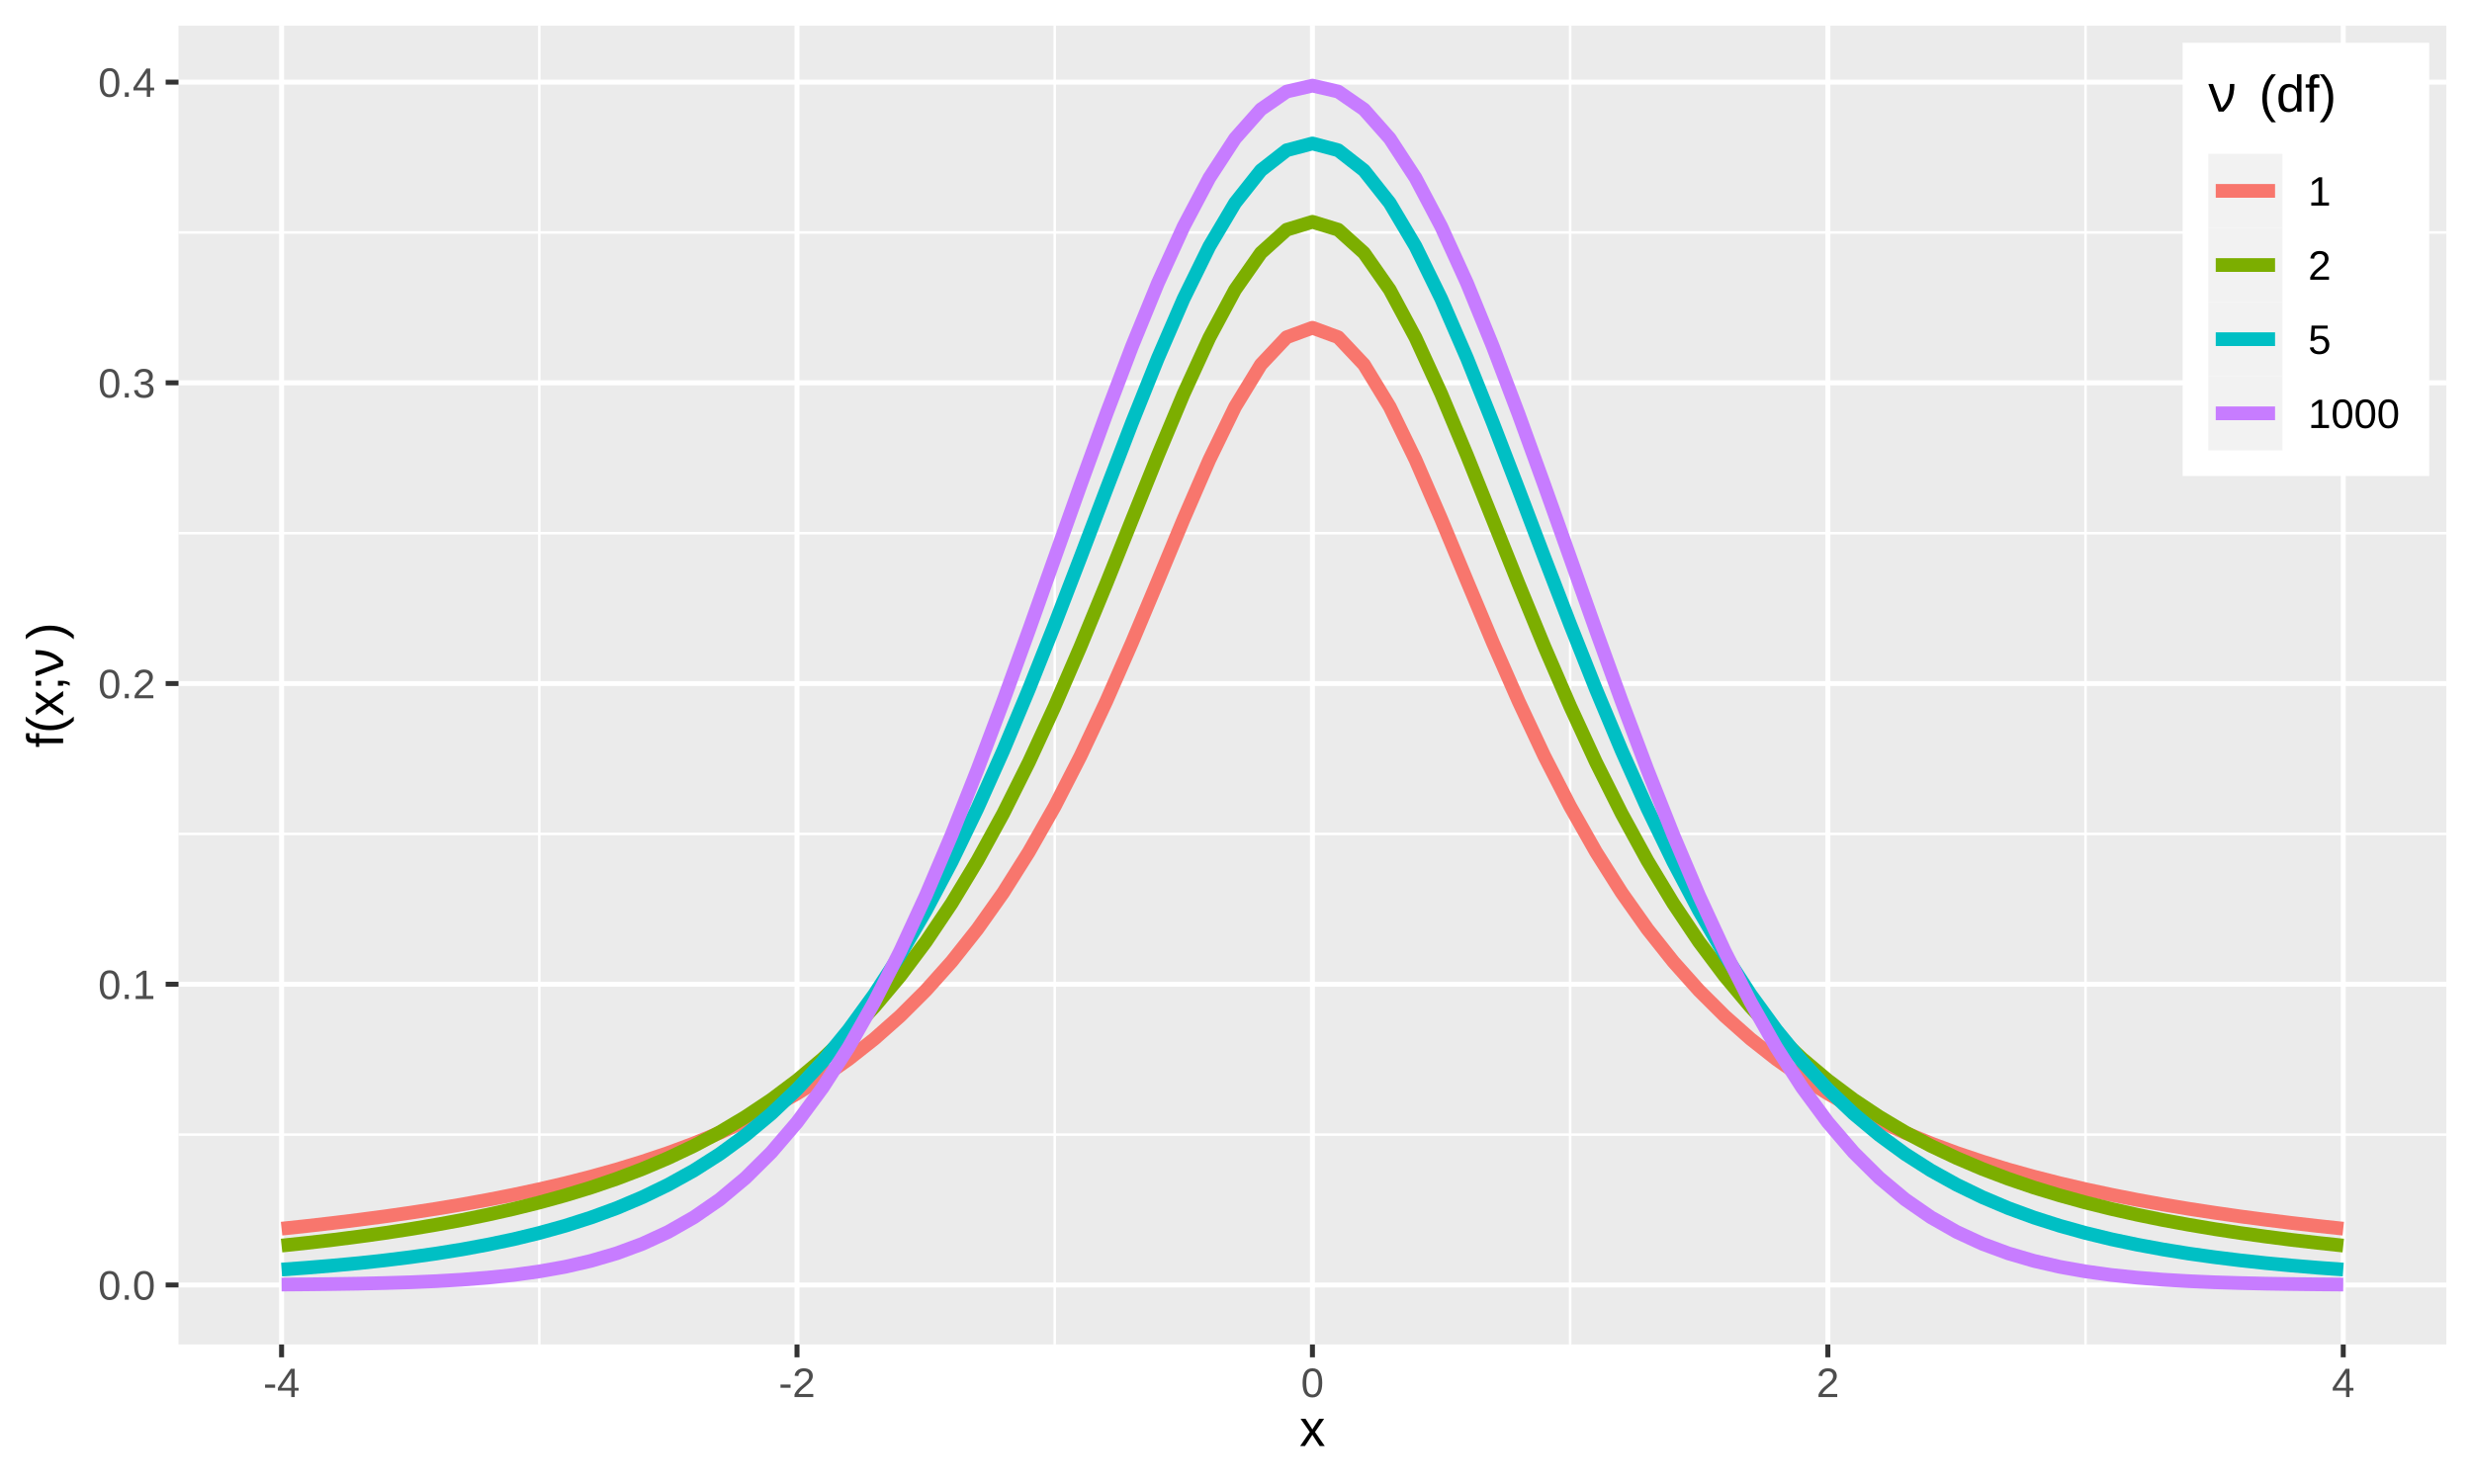
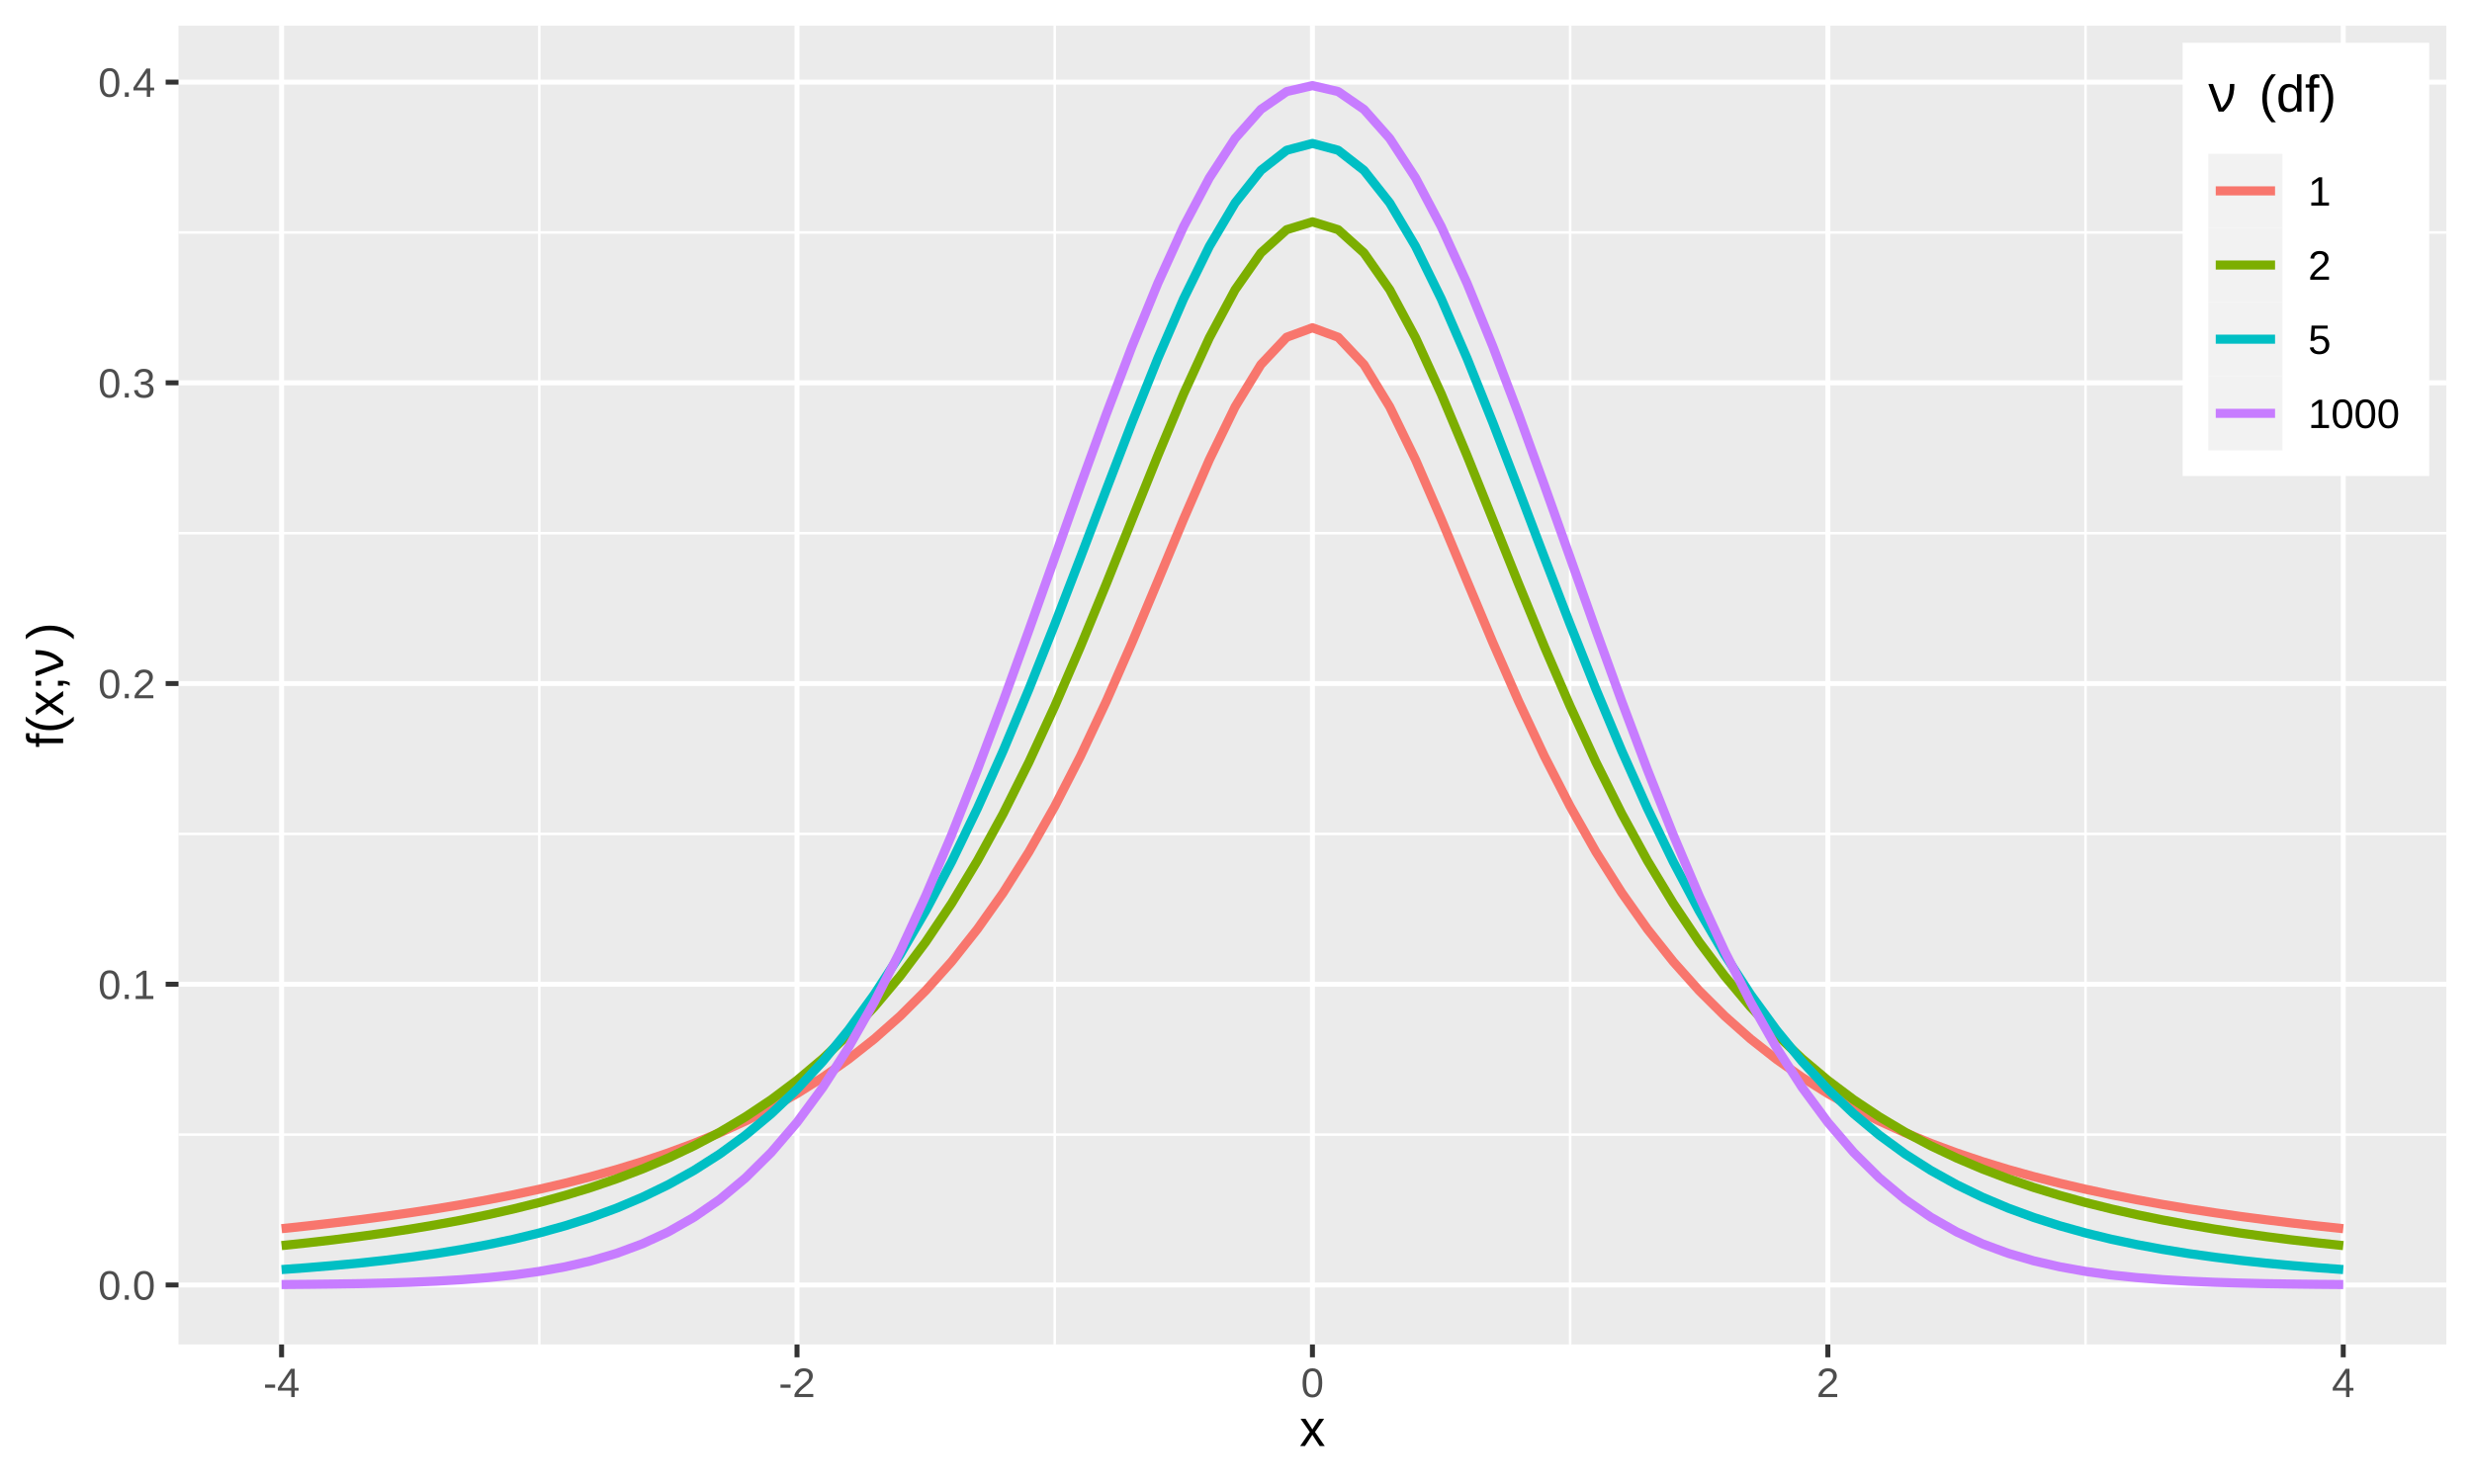
<svg xmlns="http://www.w3.org/2000/svg" viewBox="0 0 576.00 345.60">
  <defs>
    <style type="text/css">
    line, polyline, polygon, path, rect, circle {
      fill: none;
      stroke: #000000;
      stroke-linecap: round;
      stroke-linejoin: round;
      stroke-miterlimit: 10.00;
    }
  </style>
  </defs>
  <rect width="100%" height="100%" style="stroke: none; fill: #FFFFFF;" />
  <rect x="0" y="0.00" width="576.00" height="345.60" style="stroke-width: 1.16; stroke: #FFFFFF; fill: #FFFFFF;" />
  <defs>
    <clipPath id="cpNDEuNTl8NTcwLjAyfDMxMy4zMnw1Ljk4">
      <rect x="41.59" y="5.98" width="528.43" height="307.34" />
    </clipPath>
  </defs>
  <rect x="41.59" y="5.98" width="528.43" height="307.34" style="stroke-width: 1.16; stroke: none; fill: #EBEBEB;" clip-path="url(#cpNDEuNTl8NTcwLjAyfDMxMy4zMnw1Ljk4)" />
  <polyline points="41.59,264.41 570.02,264.41 " style="stroke-width: 0.58; stroke: #FFFFFF; stroke-linecap: butt;" clip-path="url(#cpNDEuNTl8NTcwLjAyfDMxMy4zMnw1Ljk4)" />
  <polyline points="41.59,194.33 570.02,194.33 " style="stroke-width: 0.58; stroke: #FFFFFF; stroke-linecap: butt;" clip-path="url(#cpNDEuNTl8NTcwLjAyfDMxMy4zMnw1Ljk4)" />
  <polyline points="41.59,124.25 570.02,124.25 " style="stroke-width: 0.58; stroke: #FFFFFF; stroke-linecap: butt;" clip-path="url(#cpNDEuNTl8NTcwLjAyfDMxMy4zMnw1Ljk4)" />
  <polyline points="41.59,54.18 570.02,54.18 " style="stroke-width: 0.58; stroke: #FFFFFF; stroke-linecap: butt;" clip-path="url(#cpNDEuNTl8NTcwLjAyfDMxMy4zMnw1Ljk4)" />
  <polyline points="125.66,313.32 125.66,5.98 " style="stroke-width: 0.58; stroke: #FFFFFF; stroke-linecap: butt;" clip-path="url(#cpNDEuNTl8NTcwLjAyfDMxMy4zMnw1Ljk4)" />
  <polyline points="245.76,313.32 245.76,5.98 " style="stroke-width: 0.58; stroke: #FFFFFF; stroke-linecap: butt;" clip-path="url(#cpNDEuNTl8NTcwLjAyfDMxMy4zMnw1Ljk4)" />
  <polyline points="365.86,313.32 365.86,5.98 " style="stroke-width: 0.58; stroke: #FFFFFF; stroke-linecap: butt;" clip-path="url(#cpNDEuNTl8NTcwLjAyfDMxMy4zMnw1Ljk4)" />
  <polyline points="485.95,313.32 485.95,5.98 " style="stroke-width: 0.58; stroke: #FFFFFF; stroke-linecap: butt;" clip-path="url(#cpNDEuNTl8NTcwLjAyfDMxMy4zMnw1Ljk4)" />
  <polyline points="41.59,299.45 570.02,299.45 " style="stroke-width: 1.16; stroke: #FFFFFF; stroke-linecap: butt;" clip-path="url(#cpNDEuNTl8NTcwLjAyfDMxMy4zMnw1Ljk4)" />
  <polyline points="41.59,229.37 570.02,229.37 " style="stroke-width: 1.16; stroke: #FFFFFF; stroke-linecap: butt;" clip-path="url(#cpNDEuNTl8NTcwLjAyfDMxMy4zMnw1Ljk4)" />
  <polyline points="41.59,159.29 570.02,159.29 " style="stroke-width: 1.16; stroke: #FFFFFF; stroke-linecap: butt;" clip-path="url(#cpNDEuNTl8NTcwLjAyfDMxMy4zMnw1Ljk4)" />
  <polyline points="41.59,89.21 570.02,89.21 " style="stroke-width: 1.16; stroke: #FFFFFF; stroke-linecap: butt;" clip-path="url(#cpNDEuNTl8NTcwLjAyfDMxMy4zMnw1Ljk4)" />
  <polyline points="41.59,19.14 570.02,19.14 " style="stroke-width: 1.16; stroke: #FFFFFF; stroke-linecap: butt;" clip-path="url(#cpNDEuNTl8NTcwLjAyfDMxMy4zMnw1Ljk4)" />
  <polyline points="65.61,313.32 65.61,5.98 " style="stroke-width: 1.16; stroke: #FFFFFF; stroke-linecap: butt;" clip-path="url(#cpNDEuNTl8NTcwLjAyfDMxMy4zMnw1Ljk4)" />
  <polyline points="185.71,313.32 185.71,5.98 " style="stroke-width: 1.16; stroke: #FFFFFF; stroke-linecap: butt;" clip-path="url(#cpNDEuNTl8NTcwLjAyfDMxMy4zMnw1Ljk4)" />
  <polyline points="305.81,313.32 305.81,5.98 " style="stroke-width: 1.16; stroke: #FFFFFF; stroke-linecap: butt;" clip-path="url(#cpNDEuNTl8NTcwLjAyfDMxMy4zMnw1Ljk4)" />
  <polyline points="425.91,313.32 425.91,5.98 " style="stroke-width: 1.16; stroke: #FFFFFF; stroke-linecap: butt;" clip-path="url(#cpNDEuNTl8NTcwLjAyfDMxMy4zMnw1Ljk4)" />
  <polyline points="546.00,313.32 546.00,5.98 " style="stroke-width: 1.16; stroke: #FFFFFF; stroke-linecap: butt;" clip-path="url(#cpNDEuNTl8NTcwLjAyfDMxMy4zMnw1Ljk4)" />
-   <polyline points="65.61,286.33 71.62,285.69 77.62,285.00 83.63,284.26 89.63,283.47 95.64,282.61 101.64,281.69 107.65,280.69 113.65,279.60 119.66,278.42 125.66,277.14 131.67,275.74 137.67,274.21 143.68,272.54 149.68,270.70 155.69,268.68 161.69,266.45 167.70,263.98 173.70,261.25 179.71,258.22 185.71,254.84 191.72,251.06 197.72,246.84 203.72,242.11 209.73,236.79 215.73,230.81 221.74,224.09 227.74,216.52 233.75,208.03 239.75,198.51 245.76,187.92 251.76,176.21 257.77,163.43 263.77,149.74 269.78,135.43 275.78,121.00 281.79,107.15 287.79,94.80 293.80,84.96 299.80,78.59 305.81,76.38 311.81,78.59 317.82,84.96 323.82,94.80 329.83,107.15 335.83,121.00 341.84,135.43 347.84,149.74 353.85,163.43 359.85,176.21 365.86,187.92 371.86,198.51 377.87,208.03 383.87,216.52 389.88,224.09 395.88,230.81 401.89,236.79 407.89,242.11 413.90,246.84 419.90,251.06 425.91,254.84 431.91,258.22 437.92,261.25 443.92,263.98 449.92,266.45 455.93,268.68 461.93,270.70 467.94,272.54 473.94,274.21 479.95,275.74 485.95,277.14 491.96,278.42 497.96,279.60 503.97,280.69 509.97,281.69 515.98,282.61 521.98,283.47 527.99,284.26 533.99,285.00 540.00,285.69 546.00,286.33 " style="stroke-width: 3.20; stroke: #F8766D; stroke-linecap: butt;" clip-path="url(#cpNDEuNTl8NTcwLjAyfDMxMy4zMnw1Ljk4)" />
-   <polyline points="65.61,290.27 71.62,289.63 77.62,288.94 83.63,288.17 89.63,287.34 95.64,286.42 101.64,285.41 107.65,284.31 113.65,283.08 119.66,281.73 125.66,280.24 131.67,278.58 137.67,276.75 143.68,274.70 149.68,272.42 155.69,269.87 161.69,267.03 167.70,263.85 173.70,260.27 179.71,256.27 185.71,251.77 191.72,246.71 197.72,241.03 203.72,234.64 209.73,227.48 215.73,219.47 221.74,210.52 227.74,200.58 233.75,189.61 239.75,177.60 245.76,164.58 251.76,150.68 257.77,136.08 263.77,121.09 269.78,106.16 275.78,91.81 281.79,78.70 287.79,67.52 293.80,58.94 299.80,53.53 305.81,51.69 311.81,53.53 317.82,58.94 323.82,67.52 329.83,78.70 335.83,91.81 341.84,106.16 347.84,121.09 353.85,136.08 359.85,150.68 365.86,164.58 371.86,177.60 377.87,189.61 383.87,200.58 389.88,210.52 395.88,219.47 401.89,227.48 407.89,234.64 413.90,241.03 419.90,246.71 425.91,251.77 431.91,256.27 437.92,260.27 443.92,263.85 449.92,267.03 455.93,269.87 461.93,272.42 467.94,274.70 473.94,276.75 479.95,278.58 485.95,280.24 491.96,281.73 497.96,283.08 503.97,284.31 509.97,285.41 515.98,286.42 521.98,287.34 527.99,288.17 533.99,288.94 540.00,289.63 546.00,290.27 " style="stroke-width: 3.20; stroke: #7CAE00; stroke-linecap: butt;" clip-path="url(#cpNDEuNTl8NTcwLjAyfDMxMy4zMnw1Ljk4)" />
-   <polyline points="65.61,295.86 71.62,295.42 77.62,294.92 83.63,294.36 89.63,293.71 95.64,292.97 101.64,292.13 107.65,291.16 113.65,290.05 119.66,288.79 125.66,287.33 131.67,285.66 137.67,283.74 143.68,281.54 149.68,279.00 155.69,276.09 161.69,272.76 167.70,268.93 173.70,264.55 179.71,259.54 185.71,253.83 191.72,247.35 197.72,240.01 203.72,231.75 209.73,222.49 215.73,212.19 221.74,200.82 227.74,188.39 233.75,174.95 239.75,160.60 245.76,145.50 251.76,129.90 257.77,114.10 263.77,98.49 269.78,83.51 275.78,69.65 281.79,57.41 287.79,47.29 293.80,39.71 299.80,35.02 305.81,33.43 311.81,35.02 317.82,39.71 323.82,47.29 329.83,57.41 335.83,69.65 341.84,83.51 347.84,98.49 353.85,114.10 359.85,129.90 365.86,145.50 371.86,160.60 377.87,174.95 383.87,188.39 389.88,200.82 395.88,212.19 401.89,222.49 407.89,231.75 413.90,240.01 419.90,247.35 425.91,253.83 431.91,259.54 437.92,264.55 443.92,268.93 449.92,272.76 455.93,276.09 461.93,279.00 467.94,281.54 473.94,283.74 479.95,285.66 485.95,287.33 491.96,288.79 497.96,290.05 503.97,291.16 509.97,292.13 515.98,292.97 521.98,293.71 527.99,294.36 533.99,294.92 540.00,295.42 546.00,295.86 " style="stroke-width: 3.20; stroke: #00BFC4; stroke-linecap: butt;" clip-path="url(#cpNDEuNTl8NTcwLjAyfDMxMy4zMnw1Ljk4)" />
-   <polyline points="65.61,299.35 71.62,299.30 77.62,299.23 83.63,299.14 89.63,299.00 95.64,298.82 101.64,298.56 107.65,298.21 113.65,297.74 119.66,297.12 125.66,296.29 131.67,295.22 137.67,293.84 143.68,292.08 149.68,289.86 155.69,287.09 161.69,283.67 167.70,279.52 173.70,274.51 179.71,268.55 185.71,261.55 191.72,253.41 197.72,244.08 203.72,233.51 209.73,221.71 215.73,208.70 221.74,194.55 227.74,179.40 233.75,163.43 239.75,146.86 245.76,129.96 251.76,113.07 257.77,96.53 263.77,80.72 269.78,66.02 275.78,52.82 281.79,41.46 287.79,32.26 293.80,25.49 299.80,21.34 305.81,19.95 311.81,21.34 317.82,25.49 323.82,32.26 329.83,41.46 335.83,52.82 341.84,66.02 347.84,80.72 353.85,96.53 359.85,113.07 365.86,129.96 371.86,146.86 377.87,163.43 383.87,179.40 389.88,194.55 395.88,208.70 401.89,221.71 407.89,233.51 413.90,244.08 419.90,253.41 425.91,261.55 431.91,268.55 437.92,274.51 443.92,279.52 449.92,283.67 455.93,287.09 461.93,289.86 467.94,292.08 473.94,293.84 479.95,295.22 485.95,296.29 491.96,297.12 497.96,297.74 503.97,298.21 509.97,298.56 515.98,298.82 521.98,299.00 527.99,299.14 533.99,299.23 540.00,299.30 546.00,299.35 " style="stroke-width: 3.20; stroke: #C77CFF; stroke-linecap: butt;" clip-path="url(#cpNDEuNTl8NTcwLjAyfDMxMy4zMnw1Ljk4)" />
+   <polyline points="65.61,286.33 71.62,285.69 77.62,285.00 83.63,284.26 89.63,283.47 95.64,282.61 101.64,281.69 107.65,280.69 113.65,279.60 119.66,278.42 125.66,277.14 131.67,275.74 137.67,274.21 143.68,272.54 149.68,270.70 155.69,268.68 161.69,266.45 167.70,263.98 173.70,261.25 179.71,258.22 185.71,254.84 191.72,251.06 197.72,246.84 203.72,242.11 209.73,236.79 215.73,230.81 221.74,224.09 227.74,216.52 233.75,208.03 239.75,198.51 245.76,187.92 251.76,176.21 257.77,163.43 263.77,149.74 269.78,135.43 275.78,121.00 281.79,107.15 287.79,94.80 293.80,84.96 299.80,78.59 305.81,76.38 311.81,78.59 317.82,84.96 323.82,94.80 329.83,107.15 335.83,121.00 341.84,135.43 347.84,149.74 353.85,163.43 359.85,176.21 365.86,187.92 371.86,198.51 377.87,208.03 383.87,216.52 389.88,224.09 395.88,230.81 401.89,236.79 407.89,242.11 413.90,246.84 419.90,251.06 425.91,254.84 431.91,258.22 437.92,261.25 443.92,263.98 449.92,266.45 455.93,268.68 461.93,270.70 467.94,272.54 473.94,274.21 479.95,275.74 485.95,277.14 491.96,278.42 497.96,279.60 503.97,280.69 509.97,281.69 515.98,282.61 521.98,283.47 527.99,284.26 533.99,285.00 540.00,285.69 546.00,286.33 " style="stroke-width: 2.13; stroke: #F8766D; stroke-linecap: butt;" clip-path="url(#cpNDEuNTl8NTcwLjAyfDMxMy4zMnw1Ljk4)" />
+   <polyline points="65.61,290.27 71.62,289.63 77.62,288.94 83.63,288.17 89.63,287.34 95.64,286.42 101.64,285.41 107.65,284.31 113.65,283.08 119.66,281.73 125.66,280.24 131.67,278.58 137.67,276.75 143.68,274.70 149.68,272.42 155.69,269.87 161.69,267.03 167.70,263.85 173.70,260.27 179.71,256.27 185.71,251.77 191.72,246.71 197.72,241.03 203.72,234.64 209.73,227.48 215.73,219.47 221.74,210.52 227.74,200.58 233.75,189.61 239.75,177.60 245.76,164.58 251.76,150.68 257.77,136.08 263.77,121.09 269.78,106.16 275.78,91.81 281.79,78.70 287.79,67.52 293.80,58.94 299.80,53.53 305.81,51.69 311.81,53.53 317.82,58.94 323.82,67.52 329.83,78.70 335.83,91.81 341.84,106.16 347.84,121.09 353.85,136.08 359.85,150.68 365.86,164.58 371.86,177.60 377.87,189.61 383.87,200.58 389.88,210.52 395.88,219.47 401.89,227.48 407.89,234.64 413.90,241.03 419.90,246.71 425.91,251.77 431.91,256.27 437.92,260.27 443.92,263.85 449.92,267.03 455.93,269.87 461.93,272.42 467.94,274.70 473.94,276.75 479.95,278.58 485.95,280.24 491.96,281.73 497.96,283.08 503.97,284.31 509.97,285.41 515.98,286.42 521.98,287.34 527.99,288.17 533.99,288.94 540.00,289.63 546.00,290.27 " style="stroke-width: 2.13; stroke: #7CAE00; stroke-linecap: butt;" clip-path="url(#cpNDEuNTl8NTcwLjAyfDMxMy4zMnw1Ljk4)" />
+   <polyline points="65.61,295.86 71.62,295.42 77.62,294.92 83.63,294.36 89.63,293.71 95.64,292.97 101.64,292.13 107.65,291.16 113.65,290.05 119.66,288.79 125.66,287.33 131.67,285.66 137.67,283.74 143.68,281.54 149.68,279.00 155.69,276.09 161.69,272.76 167.70,268.93 173.70,264.55 179.71,259.54 185.71,253.83 191.72,247.35 197.72,240.01 203.72,231.75 209.73,222.49 215.73,212.19 221.74,200.82 227.74,188.39 233.75,174.95 239.75,160.60 245.76,145.50 251.76,129.90 257.77,114.10 263.77,98.49 269.78,83.51 275.78,69.65 281.79,57.41 287.79,47.29 293.80,39.71 299.80,35.02 305.81,33.43 311.81,35.02 317.82,39.71 323.82,47.29 329.83,57.41 335.83,69.65 341.84,83.51 347.84,98.49 353.85,114.10 359.85,129.90 365.86,145.50 371.86,160.60 377.87,174.95 383.87,188.39 389.88,200.82 395.88,212.19 401.89,222.49 407.89,231.75 413.90,240.01 419.90,247.35 425.91,253.83 431.91,259.54 437.92,264.55 443.92,268.93 449.92,272.76 455.93,276.09 461.93,279.00 467.94,281.54 473.94,283.74 479.95,285.66 485.95,287.33 491.96,288.79 497.96,290.05 503.97,291.16 509.97,292.13 515.98,292.97 521.98,293.71 527.99,294.36 533.99,294.92 540.00,295.42 546.00,295.86 " style="stroke-width: 2.13; stroke: #00BFC4; stroke-linecap: butt;" clip-path="url(#cpNDEuNTl8NTcwLjAyfDMxMy4zMnw1Ljk4)" />
+   <polyline points="65.61,299.35 71.62,299.30 77.62,299.23 83.63,299.14 89.63,299.00 95.64,298.82 101.64,298.56 107.65,298.21 113.65,297.74 119.66,297.12 125.66,296.29 131.67,295.22 137.67,293.84 143.68,292.08 149.68,289.86 155.69,287.09 161.69,283.67 167.70,279.52 173.70,274.51 179.71,268.55 185.71,261.55 191.72,253.41 197.72,244.08 203.72,233.51 209.73,221.71 215.73,208.70 221.74,194.55 227.74,179.40 233.75,163.43 239.75,146.86 245.76,129.96 251.76,113.07 257.77,96.53 263.77,80.72 269.78,66.02 275.78,52.82 281.79,41.46 287.79,32.26 293.80,25.49 299.80,21.34 305.81,19.95 311.81,21.34 317.82,25.49 323.82,32.26 329.83,41.46 335.83,52.82 341.84,66.02 347.84,80.72 353.85,96.53 359.85,113.07 365.86,129.96 371.86,146.86 377.87,163.43 383.87,179.40 389.88,194.55 395.88,208.70 401.89,221.71 407.89,233.51 413.90,244.08 419.90,253.41 425.91,261.55 431.91,268.55 437.92,274.51 443.92,279.52 449.92,283.67 455.93,287.09 461.93,289.86 467.94,292.08 473.94,293.84 479.95,295.22 485.95,296.29 491.96,297.12 497.96,297.74 503.97,298.21 509.97,298.56 515.98,298.82 521.98,299.00 527.99,299.14 533.99,299.23 540.00,299.30 546.00,299.35 " style="stroke-width: 2.13; stroke: #C77CFF; stroke-linecap: butt;" clip-path="url(#cpNDEuNTl8NTcwLjAyfDMxMy4zMnw1Ljk4)" />
  <defs>
    <clipPath id="cpMC4wMHw1NzYuMDB8MzQ1LjYwfDAuMDA=">
      <rect x="0.00" y="0.00" width="576.00" height="345.60" />
    </clipPath>
  </defs>
  <g clip-path="url(#cpMC4wMHw1NzYuMDB8MzQ1LjYwfDAuMDA=)">
    <text x="22.87" y="302.88" style="font-size: 9.60px; fill: #4D4D4D; font-family: Arial;" textLength="13.35px" lengthAdjust="spacingAndGlyphs">0.0</text>
  </g>
  <g clip-path="url(#cpMC4wMHw1NzYuMDB8MzQ1LjYwfDAuMDA=)">
    <text x="22.87" y="232.81" style="font-size: 9.60px; fill: #4D4D4D; font-family: Arial;" textLength="13.35px" lengthAdjust="spacingAndGlyphs">0.1</text>
  </g>
  <g clip-path="url(#cpMC4wMHw1NzYuMDB8MzQ1LjYwfDAuMDA=)">
    <text x="22.87" y="162.73" style="font-size: 9.60px; fill: #4D4D4D; font-family: Arial;" textLength="13.35px" lengthAdjust="spacingAndGlyphs">0.2</text>
  </g>
  <g clip-path="url(#cpMC4wMHw1NzYuMDB8MzQ1LjYwfDAuMDA=)">
    <text x="22.87" y="92.65" style="font-size: 9.60px; fill: #4D4D4D; font-family: Arial;" textLength="13.35px" lengthAdjust="spacingAndGlyphs">0.3</text>
  </g>
  <g clip-path="url(#cpMC4wMHw1NzYuMDB8MzQ1LjYwfDAuMDA=)">
    <text x="22.87" y="22.57" style="font-size: 9.60px; fill: #4D4D4D; font-family: Arial;" textLength="13.35px" lengthAdjust="spacingAndGlyphs">0.4</text>
  </g>
  <polyline points="38.60,299.45 41.59,299.45 " style="stroke-width: 1.16; stroke: #333333; stroke-linecap: butt;" clip-path="url(#cpMC4wMHw1NzYuMDB8MzQ1LjYwfDAuMDA=)" />
  <polyline points="38.60,229.37 41.59,229.37 " style="stroke-width: 1.16; stroke: #333333; stroke-linecap: butt;" clip-path="url(#cpMC4wMHw1NzYuMDB8MzQ1LjYwfDAuMDA=)" />
  <polyline points="38.60,159.29 41.59,159.29 " style="stroke-width: 1.16; stroke: #333333; stroke-linecap: butt;" clip-path="url(#cpMC4wMHw1NzYuMDB8MzQ1LjYwfDAuMDA=)" />
  <polyline points="38.60,89.21 41.59,89.21 " style="stroke-width: 1.16; stroke: #333333; stroke-linecap: butt;" clip-path="url(#cpMC4wMHw1NzYuMDB8MzQ1LjYwfDAuMDA=)" />
  <polyline points="38.60,19.14 41.59,19.14 " style="stroke-width: 1.16; stroke: #333333; stroke-linecap: butt;" clip-path="url(#cpMC4wMHw1NzYuMDB8MzQ1LjYwfDAuMDA=)" />
  <polyline points="65.61,316.31 65.61,313.32 " style="stroke-width: 1.16; stroke: #333333; stroke-linecap: butt;" clip-path="url(#cpMC4wMHw1NzYuMDB8MzQ1LjYwfDAuMDA=)" />
  <polyline points="185.71,316.31 185.71,313.32 " style="stroke-width: 1.16; stroke: #333333; stroke-linecap: butt;" clip-path="url(#cpMC4wMHw1NzYuMDB8MzQ1LjYwfDAuMDA=)" />
  <polyline points="305.81,316.31 305.81,313.32 " style="stroke-width: 1.16; stroke: #333333; stroke-linecap: butt;" clip-path="url(#cpMC4wMHw1NzYuMDB8MzQ1LjYwfDAuMDA=)" />
  <polyline points="425.91,316.31 425.91,313.32 " style="stroke-width: 1.16; stroke: #333333; stroke-linecap: butt;" clip-path="url(#cpMC4wMHw1NzYuMDB8MzQ1LjYwfDAuMDA=)" />
  <polyline points="546.00,316.31 546.00,313.32 " style="stroke-width: 1.16; stroke: #333333; stroke-linecap: butt;" clip-path="url(#cpMC4wMHw1NzYuMDB8MzQ1LjYwfDAuMDA=)" />
  <g clip-path="url(#cpMC4wMHw1NzYuMDB8MzQ1LjYwfDAuMDA=)">
    <text x="61.34" y="325.57" style="font-size: 9.60px; fill: #4D4D4D; font-family: Arial;" textLength="8.54px" lengthAdjust="spacingAndGlyphs">-4</text>
  </g>
  <g clip-path="url(#cpMC4wMHw1NzYuMDB8MzQ1LjYwfDAuMDA=)">
    <text x="181.44" y="325.57" style="font-size: 9.60px; fill: #4D4D4D; font-family: Arial;" textLength="8.54px" lengthAdjust="spacingAndGlyphs">-2</text>
  </g>
  <g clip-path="url(#cpMC4wMHw1NzYuMDB8MzQ1LjYwfDAuMDA=)">
    <text x="303.14" y="325.57" style="font-size: 9.60px; fill: #4D4D4D; font-family: Arial;" textLength="5.34px" lengthAdjust="spacingAndGlyphs">0</text>
  </g>
  <g clip-path="url(#cpMC4wMHw1NzYuMDB8MzQ1LjYwfDAuMDA=)">
    <text x="423.24" y="325.57" style="font-size: 9.60px; fill: #4D4D4D; font-family: Arial;" textLength="5.34px" lengthAdjust="spacingAndGlyphs">2</text>
  </g>
  <g clip-path="url(#cpMC4wMHw1NzYuMDB8MzQ1LjYwfDAuMDA=)">
    <text x="543.33" y="325.57" style="font-size: 9.60px; fill: #4D4D4D; font-family: Arial;" textLength="5.34px" lengthAdjust="spacingAndGlyphs">4</text>
  </g>
  <g clip-path="url(#cpMC4wMHw1NzYuMDB8MzQ1LjYwfDAuMDA=)">
    <text x="302.81" y="336.98" style="font-size: 12.00px; font-family: Arial;" textLength="6.00px" lengthAdjust="spacingAndGlyphs">x</text>
  </g>
  <g clip-path="url(#cpMC4wMHw1NzYuMDB8MzQ1LjYwfDAuMDA=)">
    <text transform="translate(14.71,174.23) rotate(-90)" style="font-size: 12.00px; font-family: Arial;" textLength="3.33px" lengthAdjust="spacingAndGlyphs">f</text>
  </g>
  <g clip-path="url(#cpMC4wMHw1NzYuMDB8MzQ1LjYwfDAuMDA=)">
    <text transform="translate(14.71,170.90) rotate(-90)" style="font-size: 12.00px; font-family: Arial;" textLength="4.00px" lengthAdjust="spacingAndGlyphs">(</text>
  </g>
  <g clip-path="url(#cpMC4wMHw1NzYuMDB8MzQ1LjYwfDAuMDA=)">
    <text transform="translate(14.71,166.90) rotate(-90)" style="font-size: 12.00px; font-family: Arial;" textLength="6.00px" lengthAdjust="spacingAndGlyphs">x</text>
  </g>
  <g clip-path="url(#cpMC4wMHw1NzYuMDB8MzQ1LjYwfDAuMDA=)">
    <text transform="translate(14.71,160.90) rotate(-90)" style="font-size: 12.00px; font-family: Arial;" textLength="3.33px" lengthAdjust="spacingAndGlyphs">;</text>
  </g>
  <g clip-path="url(#cpMC4wMHw1NzYuMDB8MzQ1LjYwfDAuMDA=)">
    <text transform="translate(14.71,157.57) rotate(-90)" style="font-size: 12.00px; font-family: PT Serif;" textLength="8.51px" lengthAdjust="spacingAndGlyphs">ν</text>
  </g>
  <g clip-path="url(#cpMC4wMHw1NzYuMDB8MzQ1LjYwfDAuMDA=)">
    <text transform="translate(14.71,149.06) rotate(-90)" style="font-size: 12.00px; font-family: Arial;" textLength="4.00px" lengthAdjust="spacingAndGlyphs">)</text>
  </g>
  <rect x="508.58" y="9.96" width="57.45" height="100.97" style="stroke-width: 1.16; stroke: none; fill: #FFFFFF;" clip-path="url(#cpMC4wMHw1NzYuMDB8MzQ1LjYwfDAuMDA=)" />
  <g clip-path="url(#cpMC4wMHw1NzYuMDB8MzQ1LjYwfDAuMDA=)">
    <text x="514.56" y="26.01" style="font-size: 12.00px; font-family: PT Serif;" textLength="8.51px" lengthAdjust="spacingAndGlyphs">ν</text>
  </g>
  <g clip-path="url(#cpMC4wMHw1NzYuMDB8MzQ1LjYwfDAuMDA=)">
    <text x="523.07" y="26.01" style="font-size: 12.00px; font-family: Arial;" textLength="3.33px" lengthAdjust="spacingAndGlyphs"> </text>
  </g>
  <g clip-path="url(#cpMC4wMHw1NzYuMDB8MzQ1LjYwfDAuMDA=)">
    <text x="526.40" y="26.01" style="font-size: 12.00px; font-family: Arial;" textLength="4.00px" lengthAdjust="spacingAndGlyphs">(</text>
  </g>
  <g clip-path="url(#cpMC4wMHw1NzYuMDB8MzQ1LjYwfDAuMDA=)">
    <text x="530.40" y="26.01" style="font-size: 12.00px; font-family: Arial;" textLength="10.01px" lengthAdjust="spacingAndGlyphs">df</text>
  </g>
  <g clip-path="url(#cpMC4wMHw1NzYuMDB8MzQ1LjYwfDAuMDA=)">
    <text x="540.41" y="26.01" style="font-size: 12.00px; font-family: Arial;" textLength="4.00px" lengthAdjust="spacingAndGlyphs">)</text>
  </g>
  <rect x="514.56" y="35.84" width="17.28" height="17.28" style="stroke-width: 1.16; stroke: none; fill: #F2F2F2;" clip-path="url(#cpMC4wMHw1NzYuMDB8MzQ1LjYwfDAuMDA=)" />
-   <line x1="516.29" y1="44.48" x2="530.11" y2="44.48" style="stroke-width: 3.20; stroke: #F8766D; stroke-linecap: butt;" clip-path="url(#cpMC4wMHw1NzYuMDB8MzQ1LjYwfDAuMDA=)" />
+   <line x1="516.29" y1="44.48" x2="530.11" y2="44.48" style="stroke-width: 2.13; stroke: #F8766D; stroke-linecap: butt;" clip-path="url(#cpMC4wMHw1NzYuMDB8MzQ1LjYwfDAuMDA=)" />
  <rect x="514.56" y="53.12" width="17.28" height="17.28" style="stroke-width: 1.16; stroke: none; fill: #F2F2F2;" clip-path="url(#cpMC4wMHw1NzYuMDB8MzQ1LjYwfDAuMDA=)" />
-   <line x1="516.29" y1="61.76" x2="530.11" y2="61.76" style="stroke-width: 3.20; stroke: #7CAE00; stroke-linecap: butt;" clip-path="url(#cpMC4wMHw1NzYuMDB8MzQ1LjYwfDAuMDA=)" />
+   <line x1="516.29" y1="61.76" x2="530.11" y2="61.76" style="stroke-width: 2.13; stroke: #7CAE00; stroke-linecap: butt;" clip-path="url(#cpMC4wMHw1NzYuMDB8MzQ1LjYwfDAuMDA=)" />
  <rect x="514.56" y="70.40" width="17.28" height="17.28" style="stroke-width: 1.16; stroke: none; fill: #F2F2F2;" clip-path="url(#cpMC4wMHw1NzYuMDB8MzQ1LjYwfDAuMDA=)" />
-   <line x1="516.29" y1="79.04" x2="530.11" y2="79.04" style="stroke-width: 3.20; stroke: #00BFC4; stroke-linecap: butt;" clip-path="url(#cpMC4wMHw1NzYuMDB8MzQ1LjYwfDAuMDA=)" />
+   <line x1="516.29" y1="79.04" x2="530.11" y2="79.04" style="stroke-width: 2.13; stroke: #00BFC4; stroke-linecap: butt;" clip-path="url(#cpMC4wMHw1NzYuMDB8MzQ1LjYwfDAuMDA=)" />
  <rect x="514.56" y="87.68" width="17.28" height="17.28" style="stroke-width: 1.16; stroke: none; fill: #F2F2F2;" clip-path="url(#cpMC4wMHw1NzYuMDB8MzQ1LjYwfDAuMDA=)" />
-   <line x1="516.29" y1="96.32" x2="530.11" y2="96.32" style="stroke-width: 3.20; stroke: #C77CFF; stroke-linecap: butt;" clip-path="url(#cpMC4wMHw1NzYuMDB8MzQ1LjYwfDAuMDA=)" />
+   <line x1="516.29" y1="96.32" x2="530.11" y2="96.32" style="stroke-width: 2.13; stroke: #C77CFF; stroke-linecap: butt;" clip-path="url(#cpMC4wMHw1NzYuMDB8MzQ1LjYwfDAuMDA=)" />
  <g clip-path="url(#cpMC4wMHw1NzYuMDB8MzQ1LjYwfDAuMDA=)">
    <text x="537.82" y="47.91" style="font-size: 9.60px; font-family: Arial;" textLength="5.34px" lengthAdjust="spacingAndGlyphs">1</text>
  </g>
  <g clip-path="url(#cpMC4wMHw1NzYuMDB8MzQ1LjYwfDAuMDA=)">
    <text x="537.82" y="65.19" style="font-size: 9.60px; font-family: Arial;" textLength="5.34px" lengthAdjust="spacingAndGlyphs">2</text>
  </g>
  <g clip-path="url(#cpMC4wMHw1NzYuMDB8MzQ1LjYwfDAuMDA=)">
    <text x="537.82" y="82.47" style="font-size: 9.60px; font-family: Arial;" textLength="5.34px" lengthAdjust="spacingAndGlyphs">5</text>
  </g>
  <g clip-path="url(#cpMC4wMHw1NzYuMDB8MzQ1LjYwfDAuMDA=)">
    <text x="537.82" y="99.75" style="font-size: 9.60px; font-family: Arial;" textLength="21.36px" lengthAdjust="spacingAndGlyphs">1000</text>
  </g>
</svg>
